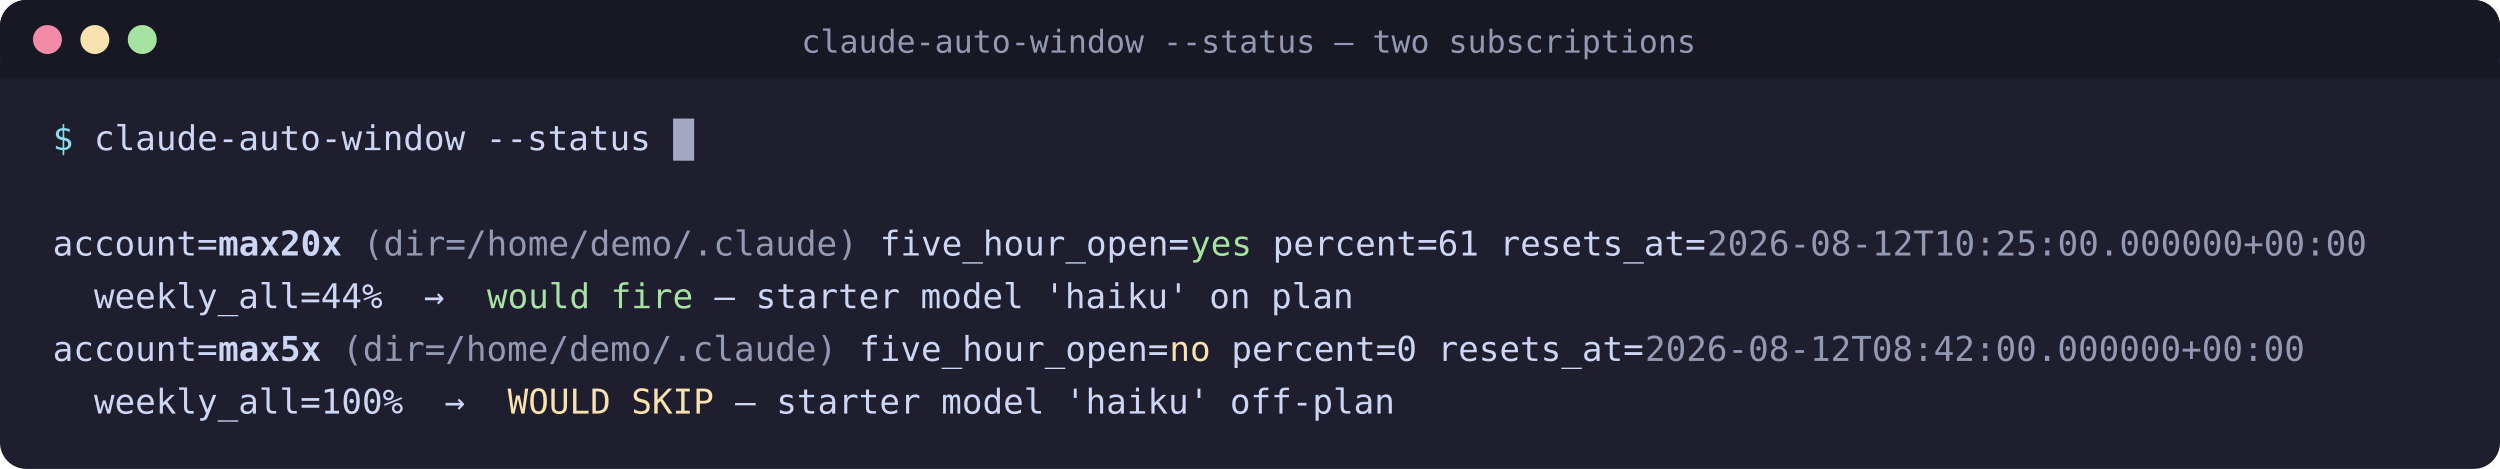
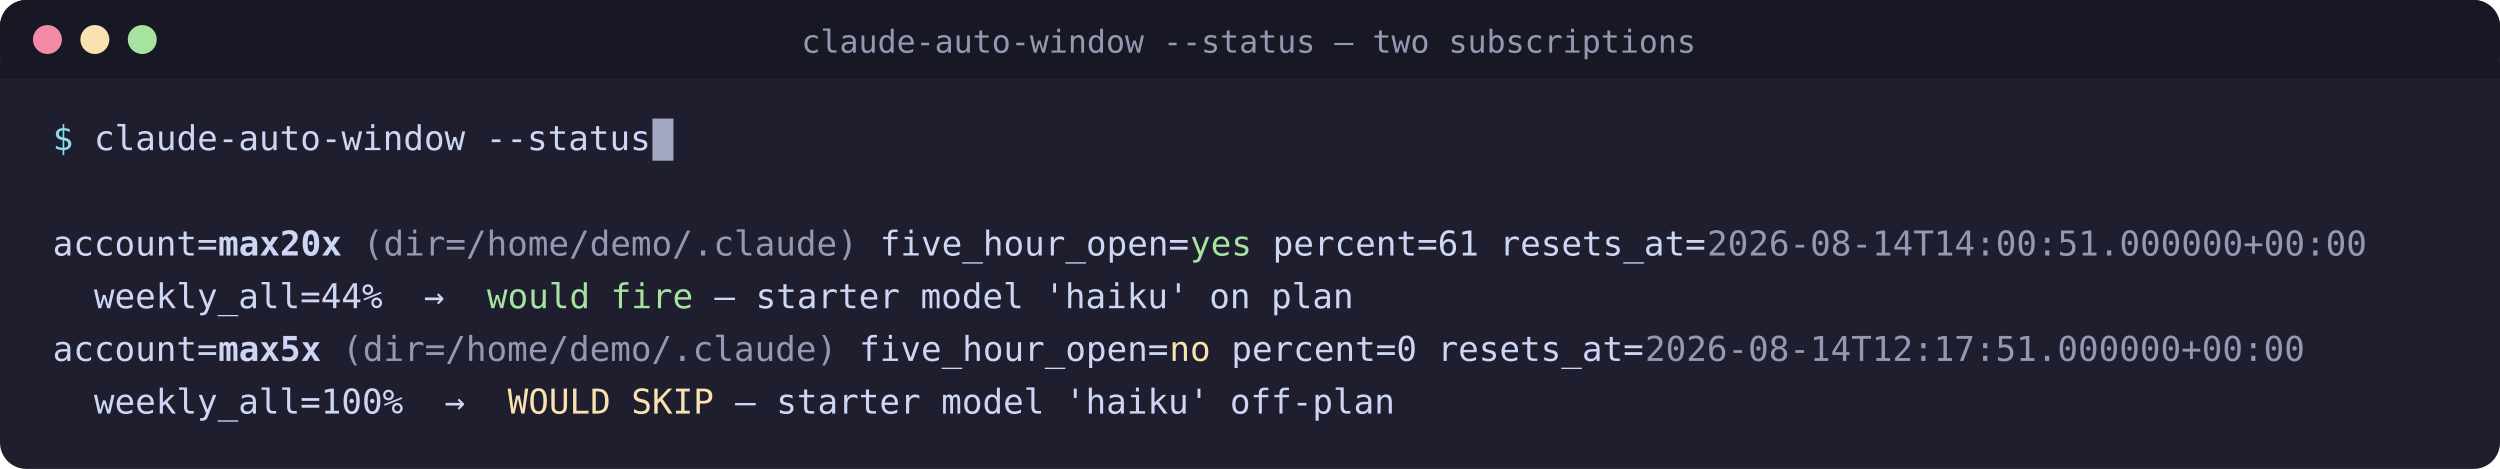
<svg xmlns="http://www.w3.org/2000/svg" width="949" height="178" viewBox="0 0 949 178" role="img" aria-label="A terminal showing claude-auto-window --status across two subscriptions held in one config dir: max20x has an open window and would fire, while max5x has a closed window but its weekly plan allowance is spent, so the balance gate reports WOULD SKIP rather than spending usage credits.">
  <rect width="949" height="178" rx="10" fill="#1e1e2e" />
  <rect width="949" height="30" rx="10" fill="#181825" />
  <rect y="24" width="949" height="6" fill="#181825" />
  <circle cx="18" cy="15" r="5.5" fill="#f38ba8" />
  <circle cx="36" cy="15" r="5.5" fill="#f9e2af" />
  <circle cx="54" cy="15" r="5.5" fill="#a6e3a1" />
  <text x="474" y="20" text-anchor="middle" font-family="'Cascadia Code','Fira Code',SFMono-Regular,Consolas,Menlo,monospace" font-size="12" fill="#9399b2">claude-auto-window --status — two subscriptions</text>
-   <rect x="255.50" y="45" width="8" height="16" fill="#cdd6f4" opacity="0.75" />
+   <rect x="247.65" y="45" width="8" height="16" fill="#cdd6f4" opacity="0.75" />
  <text y="57" font-family="'Cascadia Code','Fira Code',SFMono-Regular,Consolas,Menlo,monospace" font-size="13" xml:space="preserve">
    <tspan x="20.00" fill="#89dceb">$</tspan>
    <tspan x="35.70 43.55 51.40 59.25 67.10 74.95 82.80 90.65 98.50 106.35 114.20 122.05 129.90 137.75 145.60 153.45 161.30 169.15 177.00 184.85 192.70 200.55 208.40 216.25 224.10 231.95 239.80" fill="#cdd6f4">claude-auto-window --status</tspan>
  </text>
  <text y="97" font-family="'Cascadia Code','Fira Code',SFMono-Regular,Consolas,Menlo,monospace" font-size="13" xml:space="preserve" fill="#cdd6f4">
    <tspan x="20.00 27.85 35.70 43.55 51.40 59.25 67.10 74.95">account=</tspan>
    <tspan x="82.80 90.65 98.50 106.35 114.20 122.05" font-weight="bold">max20x</tspan>
    <tspan x="129.90"> </tspan>
    <tspan x="137.75 145.60 153.45 161.30 169.15 177.00 184.85 192.70 200.55 208.40 216.25 224.10 231.95 239.80 247.65 255.50 263.35 271.20 279.05 286.90 294.75 302.60 310.45 318.30" fill="#9399b2">(dir=/home/demo/.claude)</tspan>
    <tspan x="326.15 334.00 341.85 349.70 357.55 365.40 373.25 381.10 388.95 396.80 404.65 412.50 420.35 428.20 436.05 443.90"> five_hour_open=</tspan>
    <tspan x="451.75 459.60 467.45" fill="#a6e3a1">yes</tspan>
    <tspan x="475.30 483.15 491.00 498.85 506.70 514.55 522.40 530.25 538.10 545.95 553.80 561.65 569.50 577.35 585.20 593.05 600.90 608.75 616.60 624.45 632.30 640.15"> percent=61 resets_at=</tspan>
-     <tspan x="648.00 655.85 663.70 671.55 679.40 687.25 695.10 702.95 710.80 718.65 726.50 734.35 742.20 750.05 757.90 765.75 773.60 781.45 789.30 797.15 805.00 812.85 820.70 828.55 836.40 844.25 852.10 859.95 867.80 875.65 883.50 891.35" fill="#9399b2">2026-08-12T10:25:00.000000+00:00</tspan>
+     <tspan x="648.00 655.85 663.70 671.55 679.40 687.25 695.10 702.95 710.80 718.65 726.50 734.35 742.20 750.05 757.90 765.75 773.60 781.45 789.30 797.15 805.00 812.85 820.70 828.55 836.40 844.25 852.10 859.95 867.80 875.65 883.50 891.35" fill="#9399b2">2026-08-14T14:00:51.000000+00:00</tspan>
  </text>
  <text y="117" font-family="'Cascadia Code','Fira Code',SFMono-Regular,Consolas,Menlo,monospace" font-size="13" xml:space="preserve" fill="#cdd6f4">
    <tspan x="20.00 27.85 35.70 43.55 51.40 59.25 67.10 74.95 82.80 90.65 98.50 106.35 114.20 122.05 129.90 137.75 145.60 153.45 161.30 169.15 177.00">  weekly_all=44%  →  </tspan>
    <tspan x="184.85 192.70 200.55 208.40 216.25 224.10 231.95 239.80 247.65 255.50" fill="#a6e3a1">would fire</tspan>
    <tspan x="263.35 271.20 279.05 286.90 294.75 302.60 310.45 318.30 326.15 334.00 341.85 349.70 357.55 365.40 373.25 381.10 388.95 396.80 404.65 412.50 420.35 428.20 436.05 443.90 451.75 459.60 467.45 475.30 483.15 491.00 498.85 506.70"> — starter model 'haiku' on plan</tspan>
  </text>
  <text y="137" font-family="'Cascadia Code','Fira Code',SFMono-Regular,Consolas,Menlo,monospace" font-size="13" xml:space="preserve" fill="#cdd6f4">
    <tspan x="20.00 27.85 35.70 43.55 51.40 59.25 67.10 74.95">account=</tspan>
    <tspan x="82.80 90.65 98.50 106.35 114.20" font-weight="bold">max5x</tspan>
    <tspan x="122.05"> </tspan>
    <tspan x="129.90 137.75 145.60 153.45 161.30 169.15 177.00 184.85 192.70 200.55 208.40 216.25 224.10 231.95 239.80 247.65 255.50 263.35 271.20 279.05 286.90 294.75 302.60 310.45" fill="#9399b2">(dir=/home/demo/.claude)</tspan>
    <tspan x="318.30 326.15 334.00 341.85 349.70 357.55 365.40 373.25 381.10 388.95 396.80 404.65 412.50 420.35 428.20 436.05"> five_hour_open=</tspan>
    <tspan x="443.90 451.75" fill="#f9e2af">no</tspan>
    <tspan x="459.60 467.45 475.30 483.15 491.00 498.85 506.70 514.55 522.40 530.25 538.10 545.95 553.80 561.65 569.50 577.35 585.20 593.05 600.90 608.75 616.60"> percent=0 resets_at=</tspan>
-     <tspan x="624.45 632.30 640.15 648.00 655.85 663.70 671.55 679.40 687.25 695.10 702.95 710.80 718.65 726.50 734.35 742.20 750.05 757.90 765.75 773.60 781.45 789.30 797.15 805.00 812.85 820.70 828.55 836.40 844.25 852.10 859.95 867.80" fill="#9399b2">2026-08-12T08:42:00.000000+00:00</tspan>
+     <tspan x="624.45 632.30 640.15 648.00 655.85 663.70 671.55 679.40 687.25 695.10 702.95 710.80 718.65 726.50 734.35 742.20 750.05 757.90 765.75 773.60 781.45 789.30 797.15 805.00 812.85 820.70 828.55 836.40 844.25 852.10 859.95 867.80" fill="#9399b2">2026-08-14T12:17:51.000000+00:00</tspan>
  </text>
  <text y="157" font-family="'Cascadia Code','Fira Code',SFMono-Regular,Consolas,Menlo,monospace" font-size="13" xml:space="preserve" fill="#cdd6f4">
    <tspan x="20.00 27.85 35.70 43.55 51.40 59.25 67.10 74.95 82.80 90.65 98.50 106.35 114.20 122.05 129.90 137.75 145.60 153.45 161.30 169.15 177.00 184.85">  weekly_all=100%  →  </tspan>
    <tspan x="192.70 200.55 208.40 216.25 224.10 231.95 239.80 247.65 255.50 263.35" fill="#f9e2af">WOULD SKIP</tspan>
    <tspan x="271.20 279.05 286.90 294.75 302.60 310.45 318.30 326.15 334.00 341.85 349.70 357.55 365.40 373.25 381.10 388.95 396.80 404.65 412.50 420.35 428.20 436.05 443.90 451.75 459.60 467.45 475.30 483.15 491.00 498.85 506.70 514.55 522.40"> — starter model 'haiku' off-plan</tspan>
  </text>
</svg>
